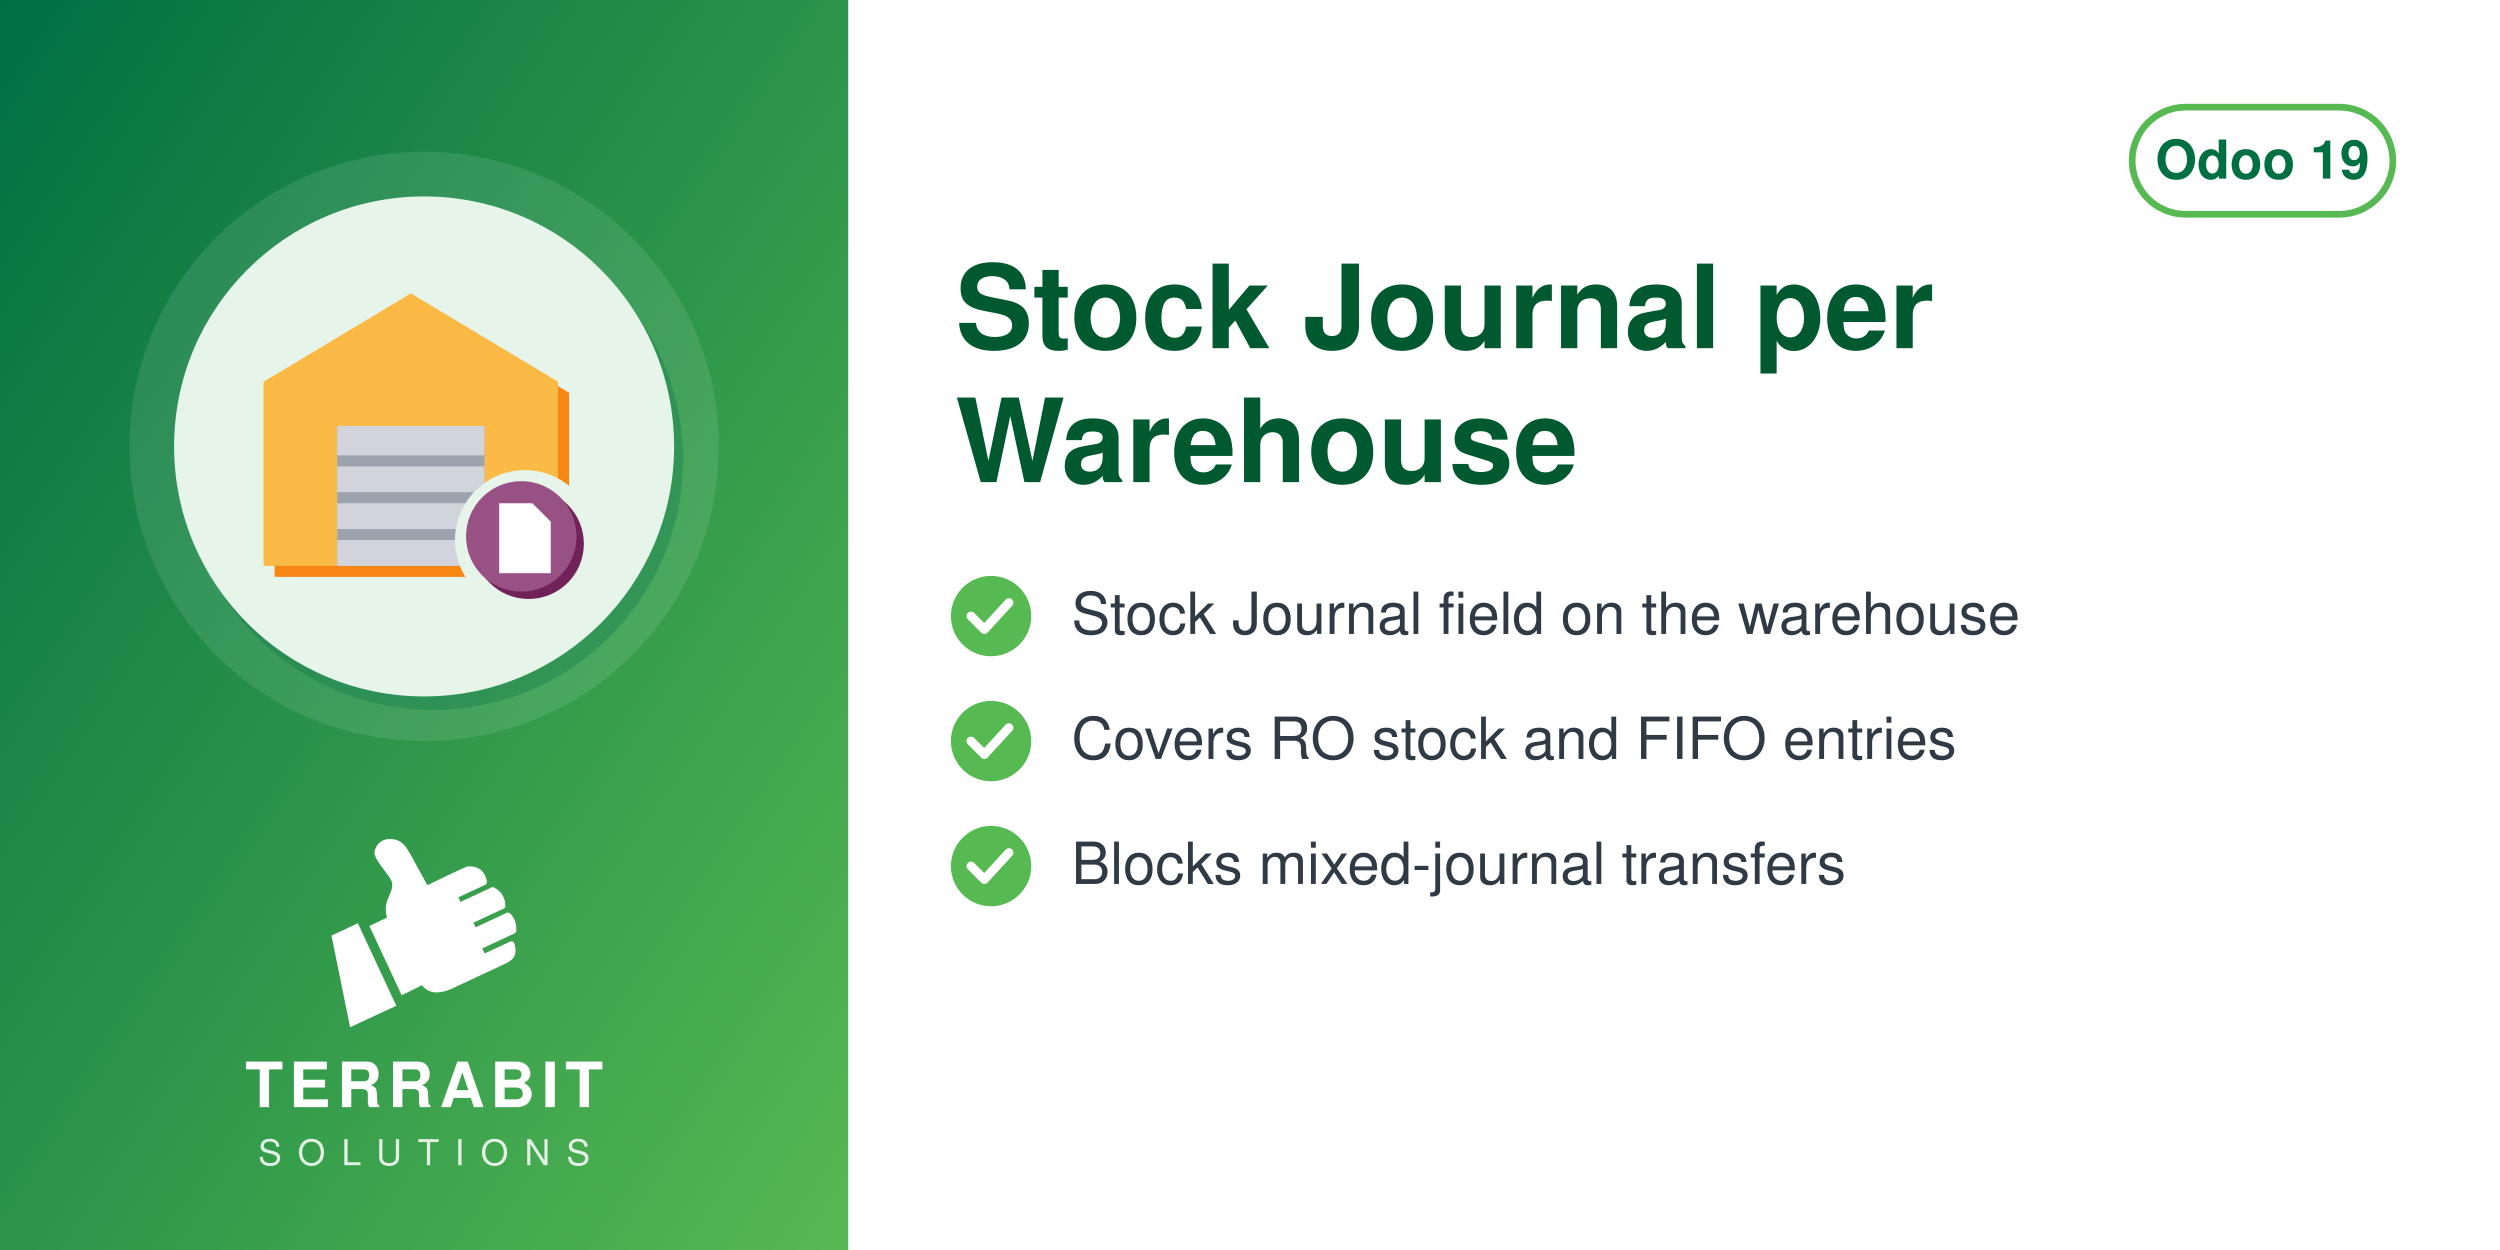
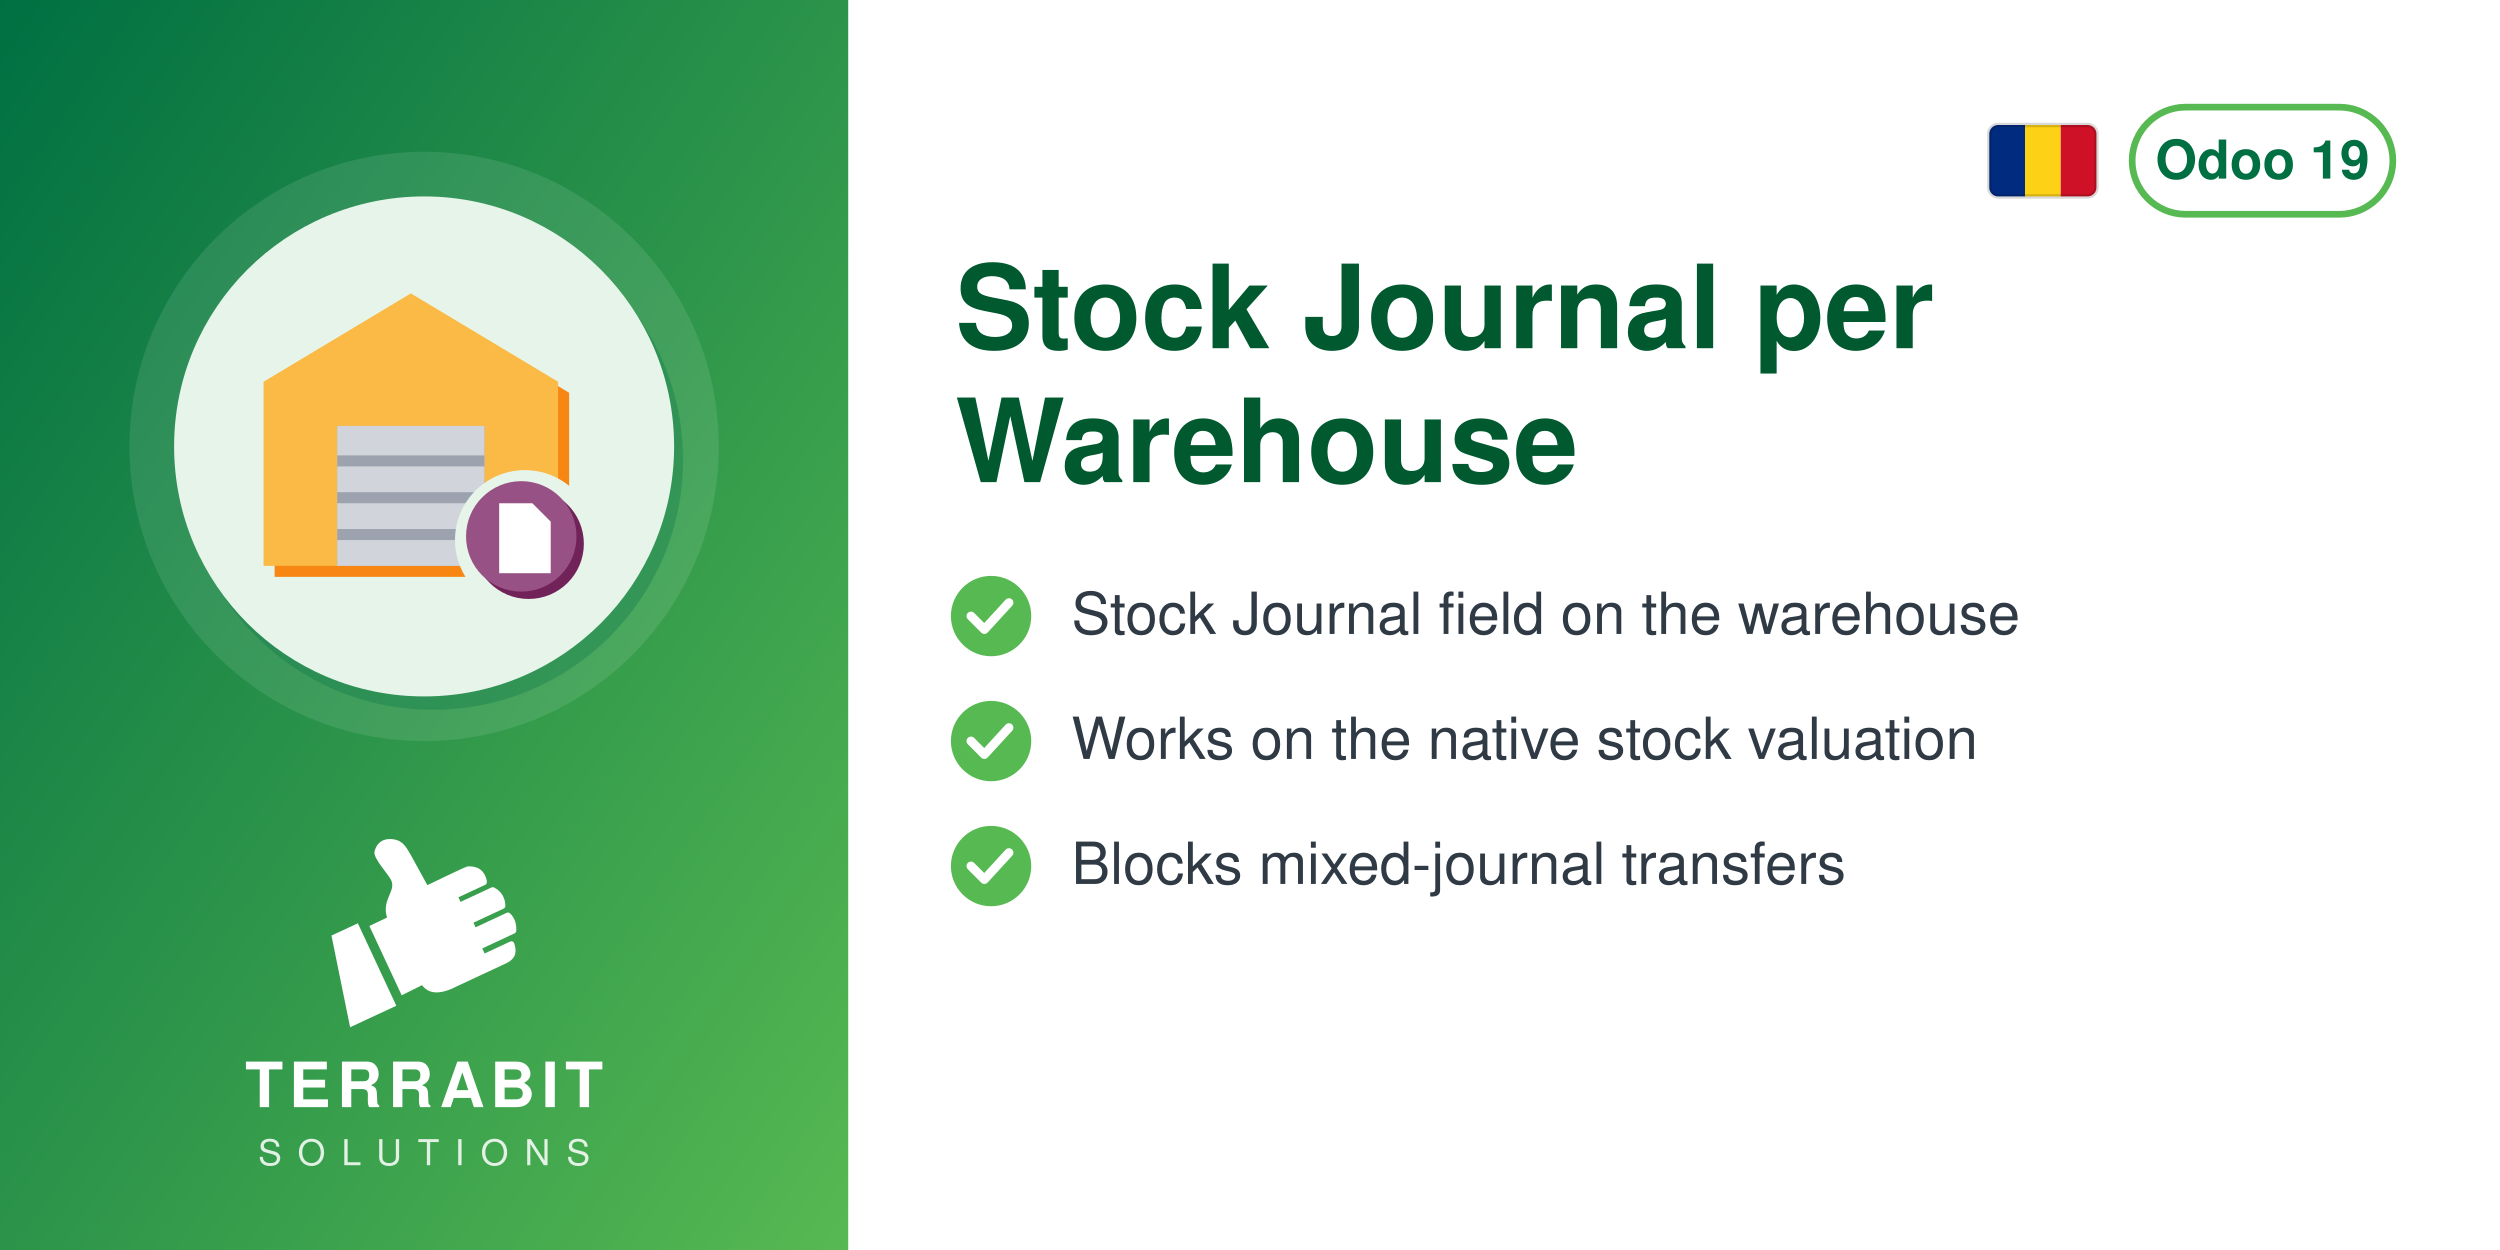
<svg xmlns="http://www.w3.org/2000/svg" width="560" height="280" viewBox="0 0 560 280">
  <defs>
    <linearGradient id="g" x1="0" y1="0" x2="1" y2="1">
      <stop offset="0" stop-color="#006F42" />
      <stop offset="1" stop-color="#57B952" />
    </linearGradient>
  </defs>
  <rect width="560" height="280" fill="#FFFFFF" />
  <rect width="190" height="280" fill="url(#g)" />
  <circle cx="95.0" cy="100" r="66" fill="white" opacity="0.10" />
  <circle cx="97.0" cy="103" r="56" fill="#006F42" opacity="0.30" />
  <circle cx="95.0" cy="100" r="56" fill="#E6F4EA" />
  <svg x="54.0" y="59.0" width="82" height="82" viewBox="0 0 100 100" preserveAspectRatio="xMidYMid meet">
    <g transform="translate(0.11,-1.86) scale(1.0057)">
      <defs>
        <mask id="mi-cut" maskUnits="userSpaceOnUse" x="-20" y="-20" width="140" height="140">
          <rect x="-20" y="-20" width="140" height="140" fill="#fff" />
          <circle cx="77" cy="77" r="19" fill="#000" />
        </mask>
      </defs>
      <g mask="url(#mi-cut)">
        <g transform="translate(3,3)" fill="#F78613">
          <path d="M6,34 L46,10 L86,34 v50 h-80z" />
        </g>
        <g fill="#FBB945">
          <path d="M6,34 L46,10 L86,34 v50 h-80z" />
        </g>
        <g transform="translate(0,0)" fill="#9CA3AF">
          <rect x="26" y="46" width="40" height="38" />
        </g>
        <g fill="#D1D5DB">
          <rect x="26" y="46" width="40" height="38" />
        </g>
        <g fill="#9CA3AF">
          <rect x="26" y="54" width="40" height="3" />
          <rect x="26" y="64" width="40" height="3" />
          <rect x="26" y="74" width="40" height="3" />
        </g>
      </g>
      <circle cx="78" cy="78" r="15" fill="#712258" />
      <circle cx="76" cy="76" r="15" fill="#985184" />
      <path d="M70,67 h9 l5,5 v14 h-14z" fill="#FFFFFF" />
    </g>
  </svg>
  <svg x="72.0" y="186" width="46" height="46" viewBox="4045 2535 3400 3400" preserveAspectRatio="xMidYMid meet">
    <path fill="#FFFFFF" d="M4648.32 4073.59l636.59 1365.17 -765.09 355.96 -308.63 -1517.87 437.13 -203.26zm725.61 1192.32l336.75 -167.88c105.65,140.85 282.69,170.72 576.82,18.8l819.92 -382.33c181.4,-90.13 164.26,-214.57 130.07,-328.43 -4.28,-14.25 -13.68,-24.81 -27.34,-30.7 -13.67,-5.89 -27.61,-5.11 -41.09,1.18l-422.32 196.93 -39.04 -83.72 538.07 -250.91c16.64,-7.76 24.7,-27.69 25.58,-46.04 6.48,-134.33 -44.36,-230.89 -105.84,-285.23 -15.2,-13.44 -35.71,-15.59 -54.12,-7l-513.92 239.64 -35.6 -76.34 506.31 -236.1c17.69,-8.25 22.52,-36.93 21.83,-56.45 -4.1,-117.31 -67.62,-232.74 -187.72,-290.66 -13.94,-6.72 -28.64,-6.36 -42.69,0.19l-511.21 238.38 -35.37 -75.86 448.98 -209.36c20.44,-9.53 25.81,-42.28 21.02,-64.32 -41.02,-189.07 -167.92,-247.8 -318.14,-237.87 -29.39,1.94 -589.86,273.16 -665.95,310.54l-281.84 -513.57c-59.06,-93.13 -112.7,-221.7 -276.47,-245.13 -211.24,-30.22 -291.56,94.38 -316.89,203.13 -25.32,108.75 223.84,365.99 276.05,473.69 85.52,184.27 -161.86,318.11 -68.41,617.99l-292.54 139.94 535.09 1147.51z" />
  </svg>
  <text x="95.0" y="248" text-anchor="middle" font-family="Helvetica,Arial,sans-serif" font-size="14" font-weight="800" letter-spacing="1.4" fill="white">TERRABIT</text>
  <text x="95.0" y="261" text-anchor="middle" font-family="Helvetica,Arial,sans-serif" font-size="8" font-weight="500" letter-spacing="3.6" fill="white" opacity="0.85">SOLUTIONS</text>
  <g>
    <rect x="477.6" y="24" width="58.4" height="24" rx="12" fill="none" stroke="#57B952" stroke-width="1.5" />
    <text x="506.8" y="40" text-anchor="middle" font-family="Helvetica,Arial,sans-serif" font-size="12" font-weight="700" fill="#006F42">Odoo 19</text>
  </g>
+   <g>
+     <clipPath id="ro-flag">
+       <rect x="445.6" y="28.0" width="24" height="16" rx="2" />
+     </clipPath>
+     <g clip-path="url(#ro-flag)">
+       <rect x="445.6" y="28.0" width="8.0" height="16" fill="#002B7F" />
+       <rect x="453.6" y="28.0" width="8.0" height="16" fill="#FCD116" />
+       <rect x="461.6" y="28.0" width="8.0" height="16" fill="#CE1126" />
+     </g>
+     <rect x="445.6" y="28.0" width="24" height="16" rx="2" fill="none" stroke="#000000" stroke-opacity="0.15" stroke-width="1" />
+   </g>
  <text x="214" y="78" font-family="Helvetica,Arial,sans-serif" font-size="26" font-weight="700" fill="#00592F">Stock Journal per</text>
  <text x="214" y="108" font-family="Helvetica,Arial,sans-serif" font-size="26" font-weight="700" fill="#00592F">Warehouse</text>
  <circle cx="222" cy="138" r="9" fill="#57B952" />
  <path d="M217.5 138 l3 3 l5.5 -6" fill="none" stroke="white" stroke-width="2" stroke-linecap="round" stroke-linejoin="round" />
  <text x="240" y="142" font-family="Helvetica,Arial,sans-serif" font-size="13" fill="#2F3A45">Stock Journal field on the warehouse</text>
  <circle cx="222" cy="166" r="9" fill="#57B952" />
  <path d="M217.5 166 l3 3 l5.5 -6" fill="none" stroke="white" stroke-width="2" stroke-linecap="round" stroke-linejoin="round" />
-   <text x="240" y="170" font-family="Helvetica,Arial,sans-serif" font-size="13" fill="#2F3A45">Covers RO stock and FIFO entries</text>
+   <text x="240" y="170" font-family="Helvetica,Arial,sans-serif" font-size="13" fill="#2F3A45">Works on the native stock valuation</text>
  <circle cx="222" cy="194" r="9" fill="#57B952" />
  <path d="M217.5 194 l3 3 l5.5 -6" fill="none" stroke="white" stroke-width="2" stroke-linecap="round" stroke-linejoin="round" />
  <text x="240" y="198" font-family="Helvetica,Arial,sans-serif" font-size="13" fill="#2F3A45">Blocks mixed-journal transfers</text>
</svg>
